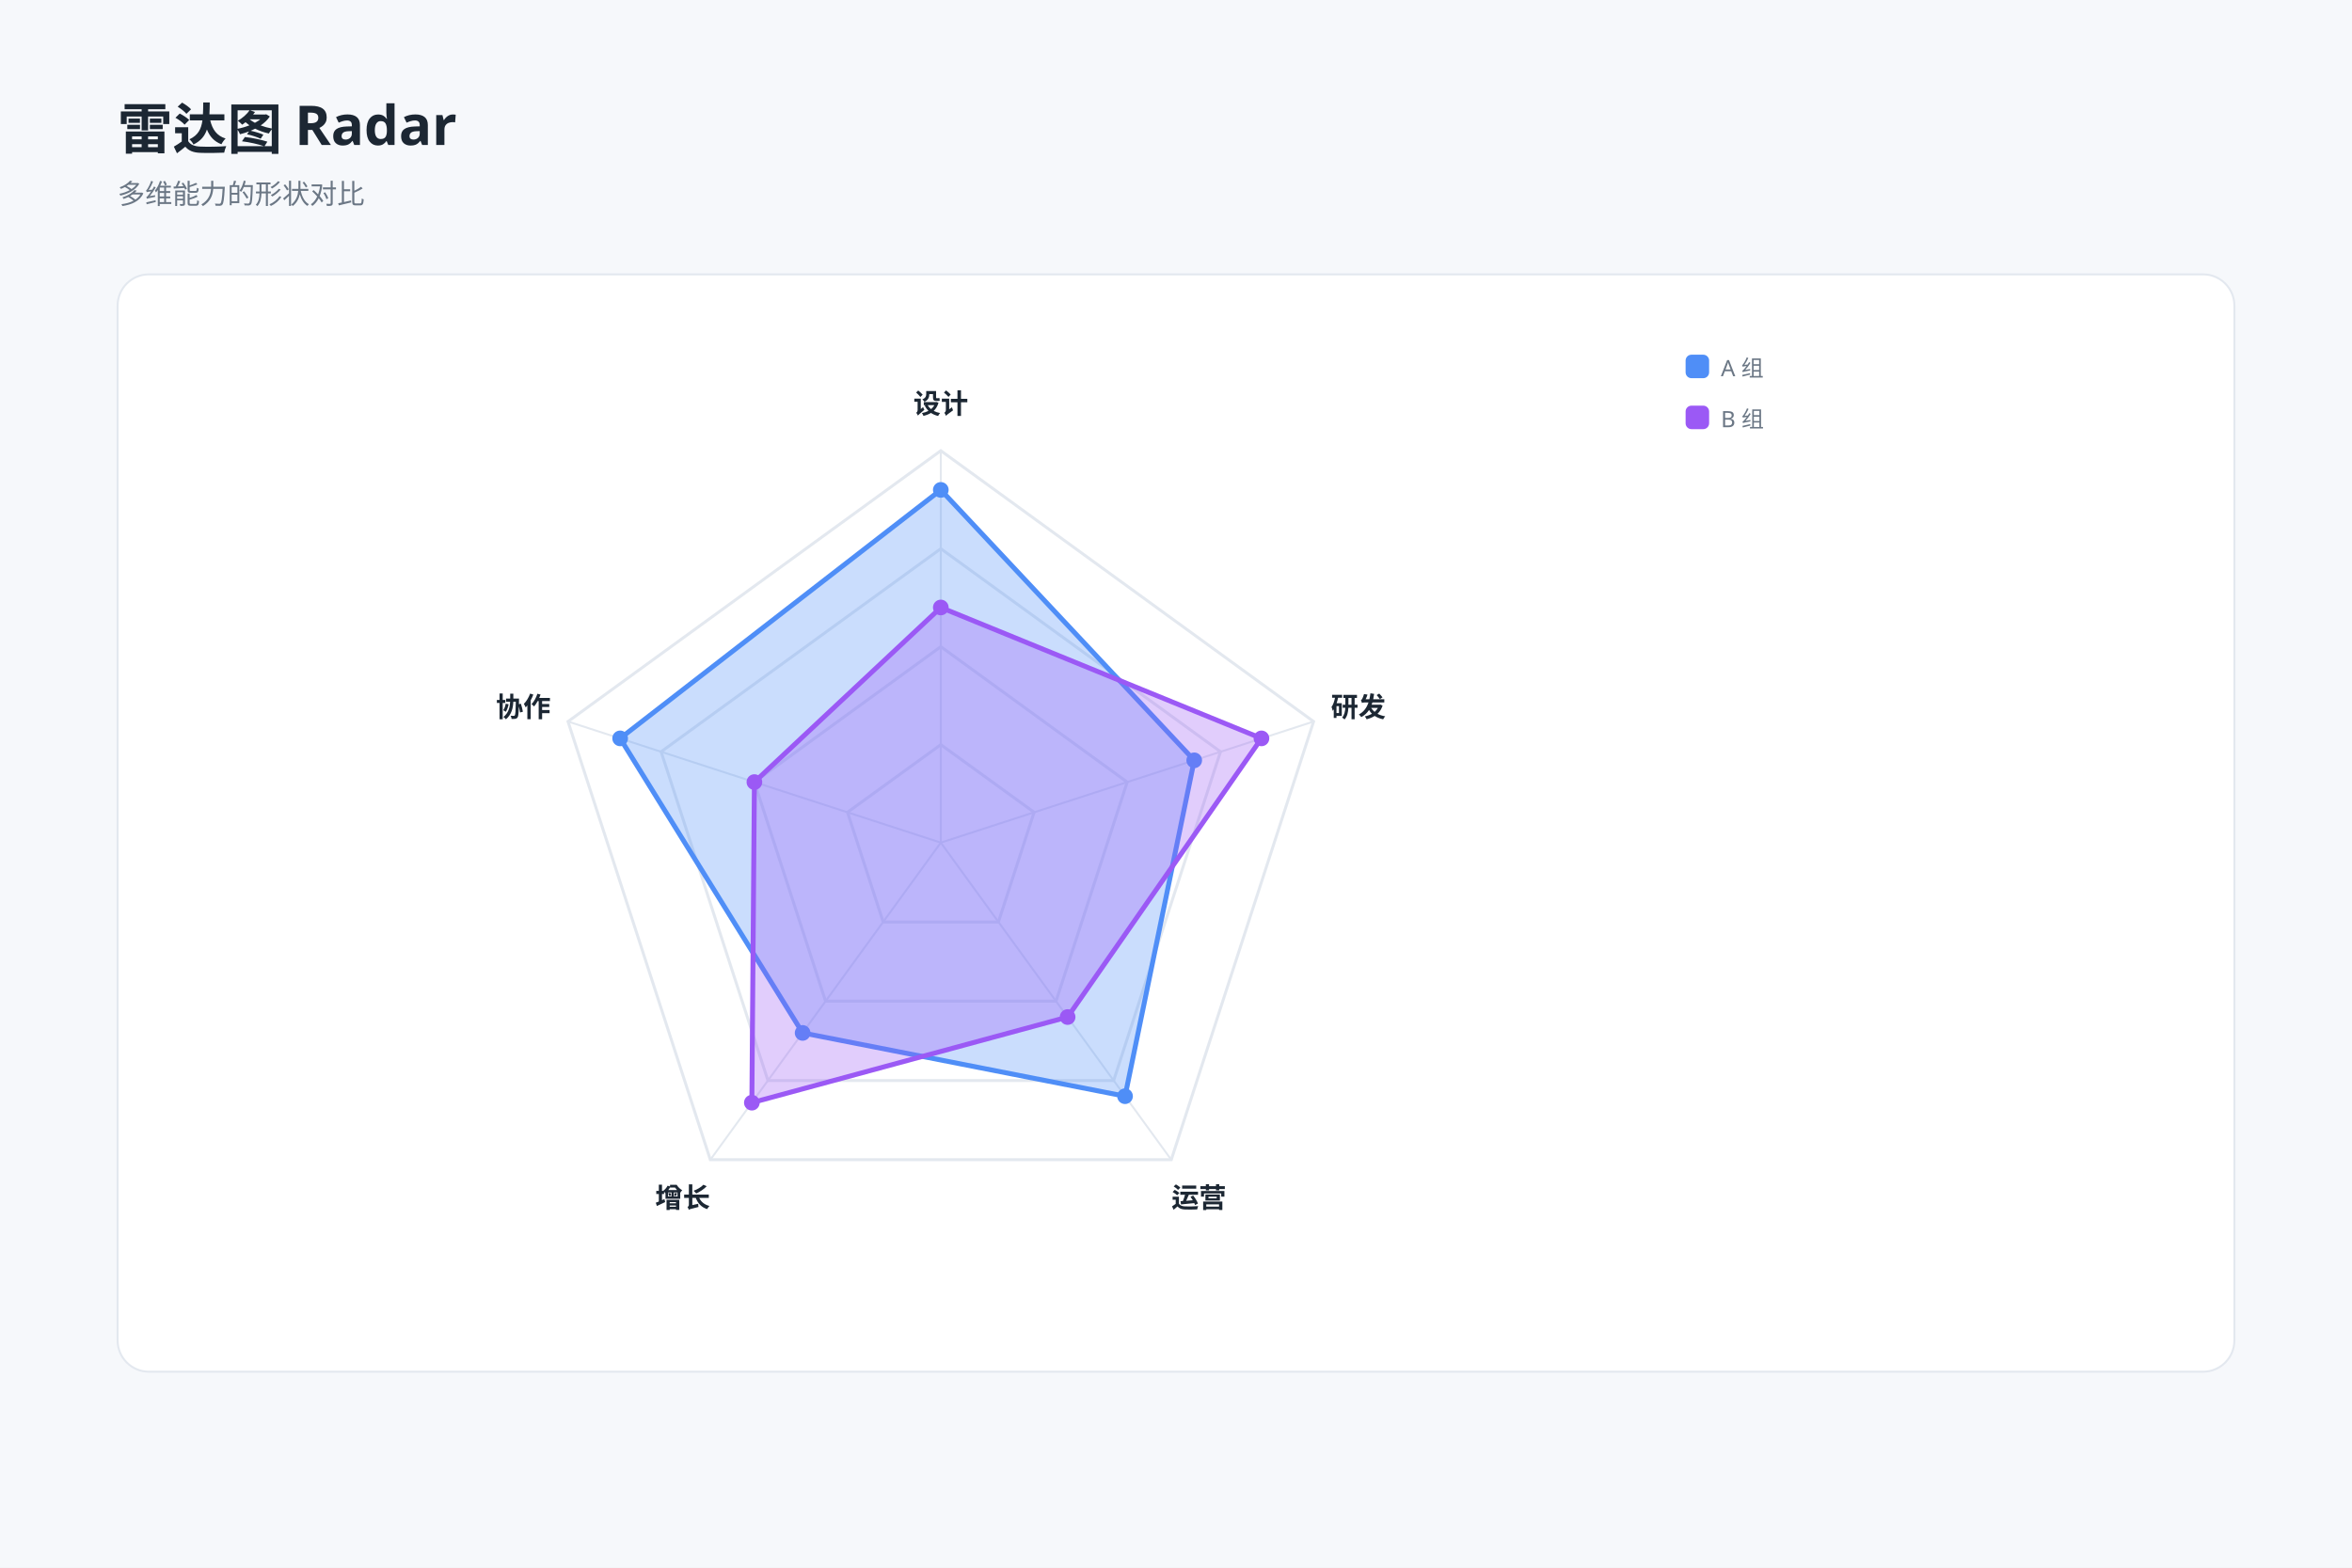
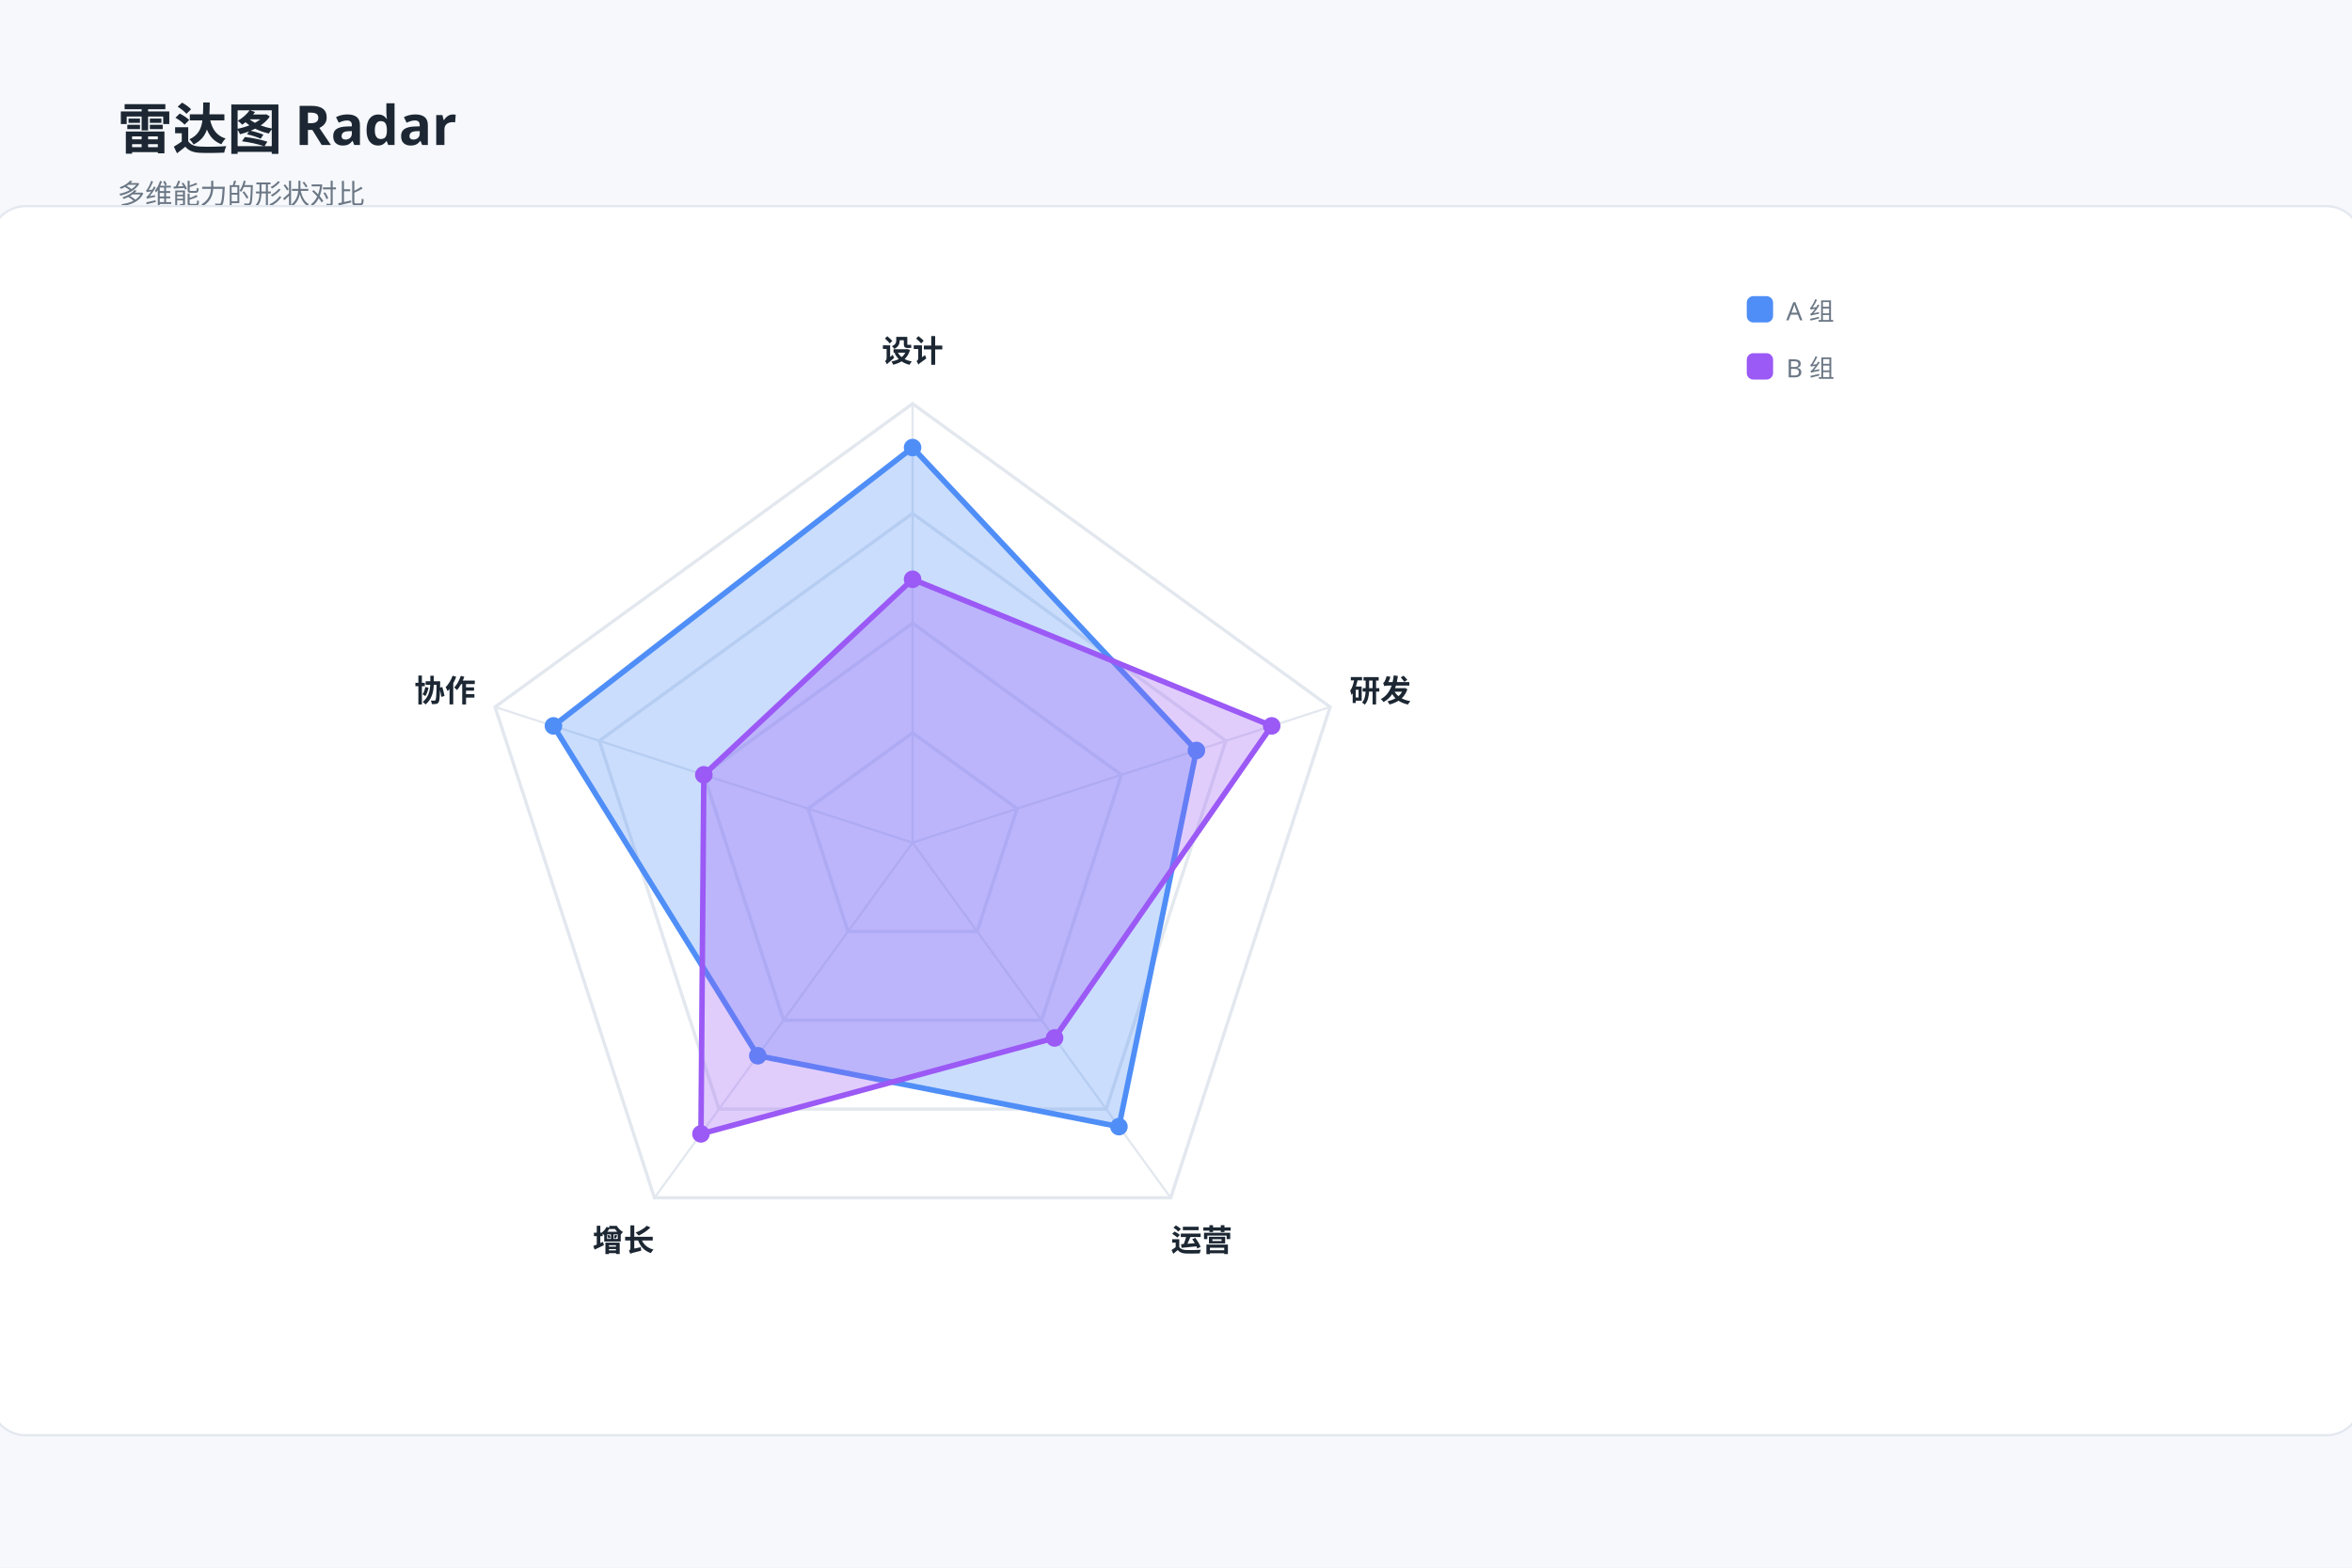
<svg xmlns="http://www.w3.org/2000/svg" width="1200" height="800" viewBox="0 0 1200 800" font-family="PingFang SC, Hiragino Sans GB, Microsoft YaHei, sans-serif">
  <rect width="1200" height="800" fill="#f6f8fb" />
  <text x="60" y="76" font-size="28" font-weight="700" fill="#1c2733">雷达图 Radar</text>
  <text x="60" y="104" font-size="14" fill="#6b7785">多维能力的形状对比</text>
-   <g>
-     <rect x="60" y="140" width="1080" height="560" rx="16" fill="#ffffff" stroke="#e3e8ef" />
-     <path d="M 480.0 380.0 L 527.6 414.5 L 509.4 470.5 L 450.6 470.5 L 432.4 414.5 Z" fill="none" stroke="#e3e8ef" stroke-width="1.5" />
-     <path d="M 480.0 330.0 L 575.1 399.1 L 538.8 510.9 L 421.2 510.9 L 384.9 399.1 Z" fill="none" stroke="#e3e8ef" stroke-width="1.5" />
-     <path d="M 480.0 280.0 L 622.7 383.6 L 568.2 551.4 L 391.8 551.4 L 337.3 383.6 Z" fill="none" stroke="#e3e8ef" stroke-width="1.5" />
-     <path d="M 480.0 230.0 L 670.2 368.2 L 597.6 591.8 L 362.4 591.8 L 289.8 368.2 Z" fill="none" stroke="#e3e8ef" stroke-width="1.5" />
-     <line x1="480" y1="430" x2="480" y2="230" stroke="#e3e8ef" />
-     <text x="480" y="211" font-size="14" fill="#1c2733" text-anchor="middle" font-weight="600">设计</text>
-     <line x1="480" y1="430" x2="670.211" y2="368.197" stroke="#e3e8ef" />
-     <text x="693.037" y="365.78" font-size="14" fill="#1c2733" text-anchor="middle" font-weight="600">研发</text>
-     <line x1="480" y1="430" x2="597.557" y2="591.803" stroke="#e3e8ef" />
-     <text x="611.664" y="616.22" font-size="14" fill="#1c2733" text-anchor="middle" font-weight="600">运营</text>
-     <line x1="480" y1="430" x2="362.443" y2="591.803" stroke="#e3e8ef" />
-     <text x="348.336" y="616.22" font-size="14" fill="#1c2733" text-anchor="middle" font-weight="600">增长</text>
-     <line x1="480" y1="430" x2="289.789" y2="368.197" stroke="#e3e8ef" />
-     <text x="266.963" y="365.78" font-size="14" fill="#1c2733" text-anchor="middle" font-weight="600">协作</text>
-     <path d="M 480.0 250.0 L 609.3 388.0 L 574.0 559.4 L 409.5 527.1 L 316.4 376.8 Z" fill="#4f8ef7" fill-opacity="0.3" stroke="#4f8ef7" stroke-width="2.5" />
-     <circle cx="480.0" cy="250.0" r="4" fill="#4f8ef7" />
-     <circle cx="609.3" cy="388.0" r="4" fill="#4f8ef7" />
-     <circle cx="574.0" cy="559.4" r="4" fill="#4f8ef7" />
-     <circle cx="409.5" cy="527.1" r="4" fill="#4f8ef7" />
-     <circle cx="316.4" cy="376.8" r="4" fill="#4f8ef7" />
-     <path d="M 480.0 310.0 L 643.6 376.8 L 544.7 519.0 L 383.6 562.7 L 384.9 399.1 Z" fill="#9b59f5" fill-opacity="0.3" stroke="#9b59f5" stroke-width="2.5" />
-     <circle cx="480.0" cy="310.0" r="4" fill="#9b59f5" />
-     <circle cx="643.6" cy="376.8" r="4" fill="#9b59f5" />
-     <circle cx="544.7" cy="519.0" r="4" fill="#9b59f5" />
-     <circle cx="383.6" cy="562.7" r="4" fill="#9b59f5" />
-     <circle cx="384.9" cy="399.1" r="4" fill="#9b59f5" />
-     <rect x="860" y="181" width="12" height="12" rx="3" fill="#4f8ef7" />
-     <text x="878" y="192" font-size="11.5" fill="#6b7785" text-anchor="start">A 组</text>
-     <rect x="860" y="207" width="12" height="12" rx="3" fill="#9b59f5" />
-     <text x="878" y="218" font-size="11.5" fill="#6b7785" text-anchor="start">B 组</text>
+   <g transform="translate(600,430) scale(1.12) translate(-600,-430)">
+     <g>
+       <rect x="60" y="140" width="1080" height="560" rx="16" fill="#ffffff" stroke="#e3e8ef" />
+       <path d="M 480.0 380.0 L 527.6 414.5 L 509.4 470.5 L 450.6 470.5 L 432.4 414.5 Z" fill="none" stroke="#e3e8ef" stroke-width="1.5" />
+       <path d="M 480.0 330.0 L 575.1 399.1 L 538.8 510.9 L 421.2 510.9 L 384.9 399.1 Z" fill="none" stroke="#e3e8ef" stroke-width="1.5" />
+       <path d="M 480.0 280.0 L 622.7 383.6 L 568.2 551.4 L 391.8 551.4 L 337.3 383.6 Z" fill="none" stroke="#e3e8ef" stroke-width="1.5" />
+       <path d="M 480.0 230.0 L 670.2 368.2 L 597.6 591.8 L 362.4 591.8 L 289.8 368.2 Z" fill="none" stroke="#e3e8ef" stroke-width="1.5" />
+       <line x1="480" y1="430" x2="480" y2="230" stroke="#e3e8ef" />
+       <text x="480" y="211" font-size="14" fill="#1c2733" text-anchor="middle" font-weight="600">设计</text>
+       <line x1="480" y1="430" x2="670.211" y2="368.197" stroke="#e3e8ef" />
+       <text x="693.037" y="365.78" font-size="14" fill="#1c2733" text-anchor="middle" font-weight="600">研发</text>
+       <line x1="480" y1="430" x2="597.557" y2="591.803" stroke="#e3e8ef" />
+       <text x="611.664" y="616.22" font-size="14" fill="#1c2733" text-anchor="middle" font-weight="600">运营</text>
+       <line x1="480" y1="430" x2="362.443" y2="591.803" stroke="#e3e8ef" />
+       <text x="348.336" y="616.22" font-size="14" fill="#1c2733" text-anchor="middle" font-weight="600">增长</text>
+       <line x1="480" y1="430" x2="289.789" y2="368.197" stroke="#e3e8ef" />
+       <text x="266.963" y="365.78" font-size="14" fill="#1c2733" text-anchor="middle" font-weight="600">协作</text>
+       <path d="M 480.0 250.0 L 609.3 388.0 L 574.0 559.4 L 409.5 527.1 L 316.4 376.8 Z" fill="#4f8ef7" fill-opacity="0.3" stroke="#4f8ef7" stroke-width="2.5" />
+       <circle cx="480.0" cy="250.0" r="4" fill="#4f8ef7" />
+       <circle cx="609.3" cy="388.0" r="4" fill="#4f8ef7" />
+       <circle cx="574.0" cy="559.4" r="4" fill="#4f8ef7" />
+       <circle cx="409.5" cy="527.1" r="4" fill="#4f8ef7" />
+       <circle cx="316.4" cy="376.8" r="4" fill="#4f8ef7" />
+       <path d="M 480.0 310.0 L 643.6 376.8 L 544.7 519.0 L 383.6 562.7 L 384.9 399.1 Z" fill="#9b59f5" fill-opacity="0.3" stroke="#9b59f5" stroke-width="2.5" />
+       <circle cx="480.0" cy="310.0" r="4" fill="#9b59f5" />
+       <circle cx="643.6" cy="376.8" r="4" fill="#9b59f5" />
+       <circle cx="544.7" cy="519.0" r="4" fill="#9b59f5" />
+       <circle cx="383.6" cy="562.7" r="4" fill="#9b59f5" />
+       <circle cx="384.9" cy="399.1" r="4" fill="#9b59f5" />
+       <rect x="860" y="181" width="12" height="12" rx="3" fill="#4f8ef7" />
+       <text x="878" y="192" font-size="11.5" fill="#6b7785" text-anchor="start">A 组</text>
+       <rect x="860" y="207" width="12" height="12" rx="3" fill="#9b59f5" />
+       <text x="878" y="218" font-size="11.5" fill="#6b7785" text-anchor="start">B 组</text>
+     </g>
  </g>
</svg>
